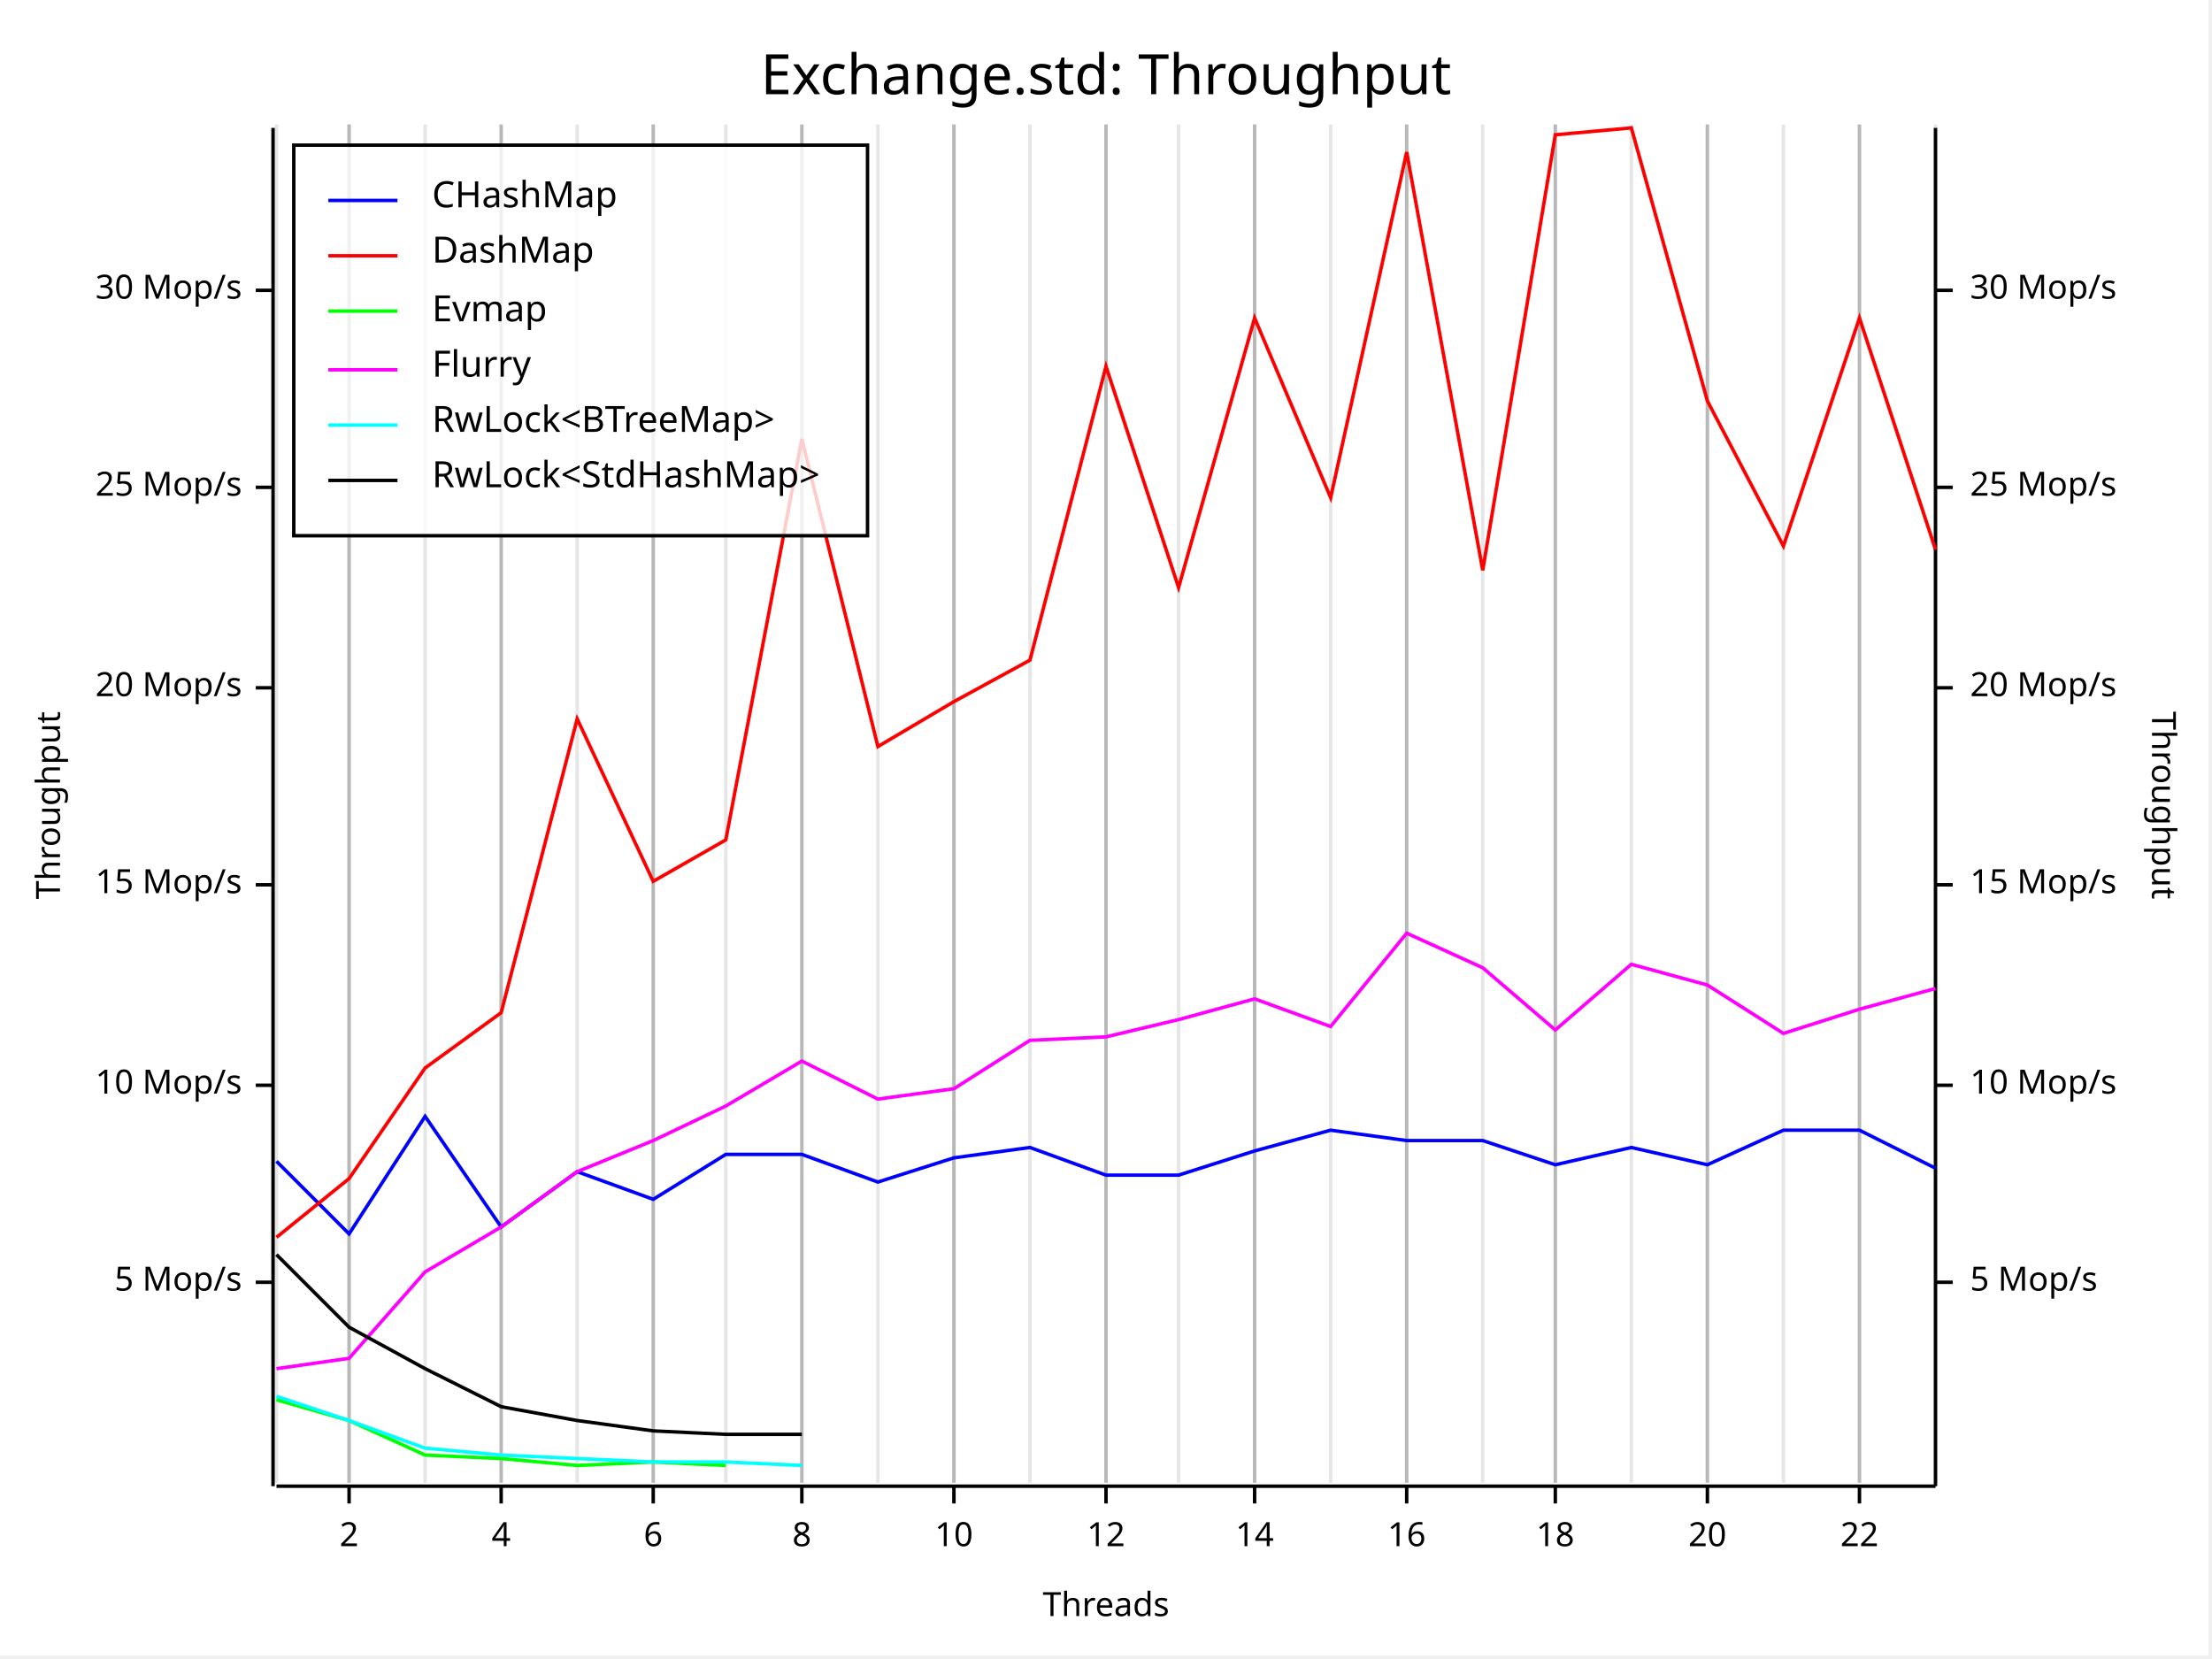
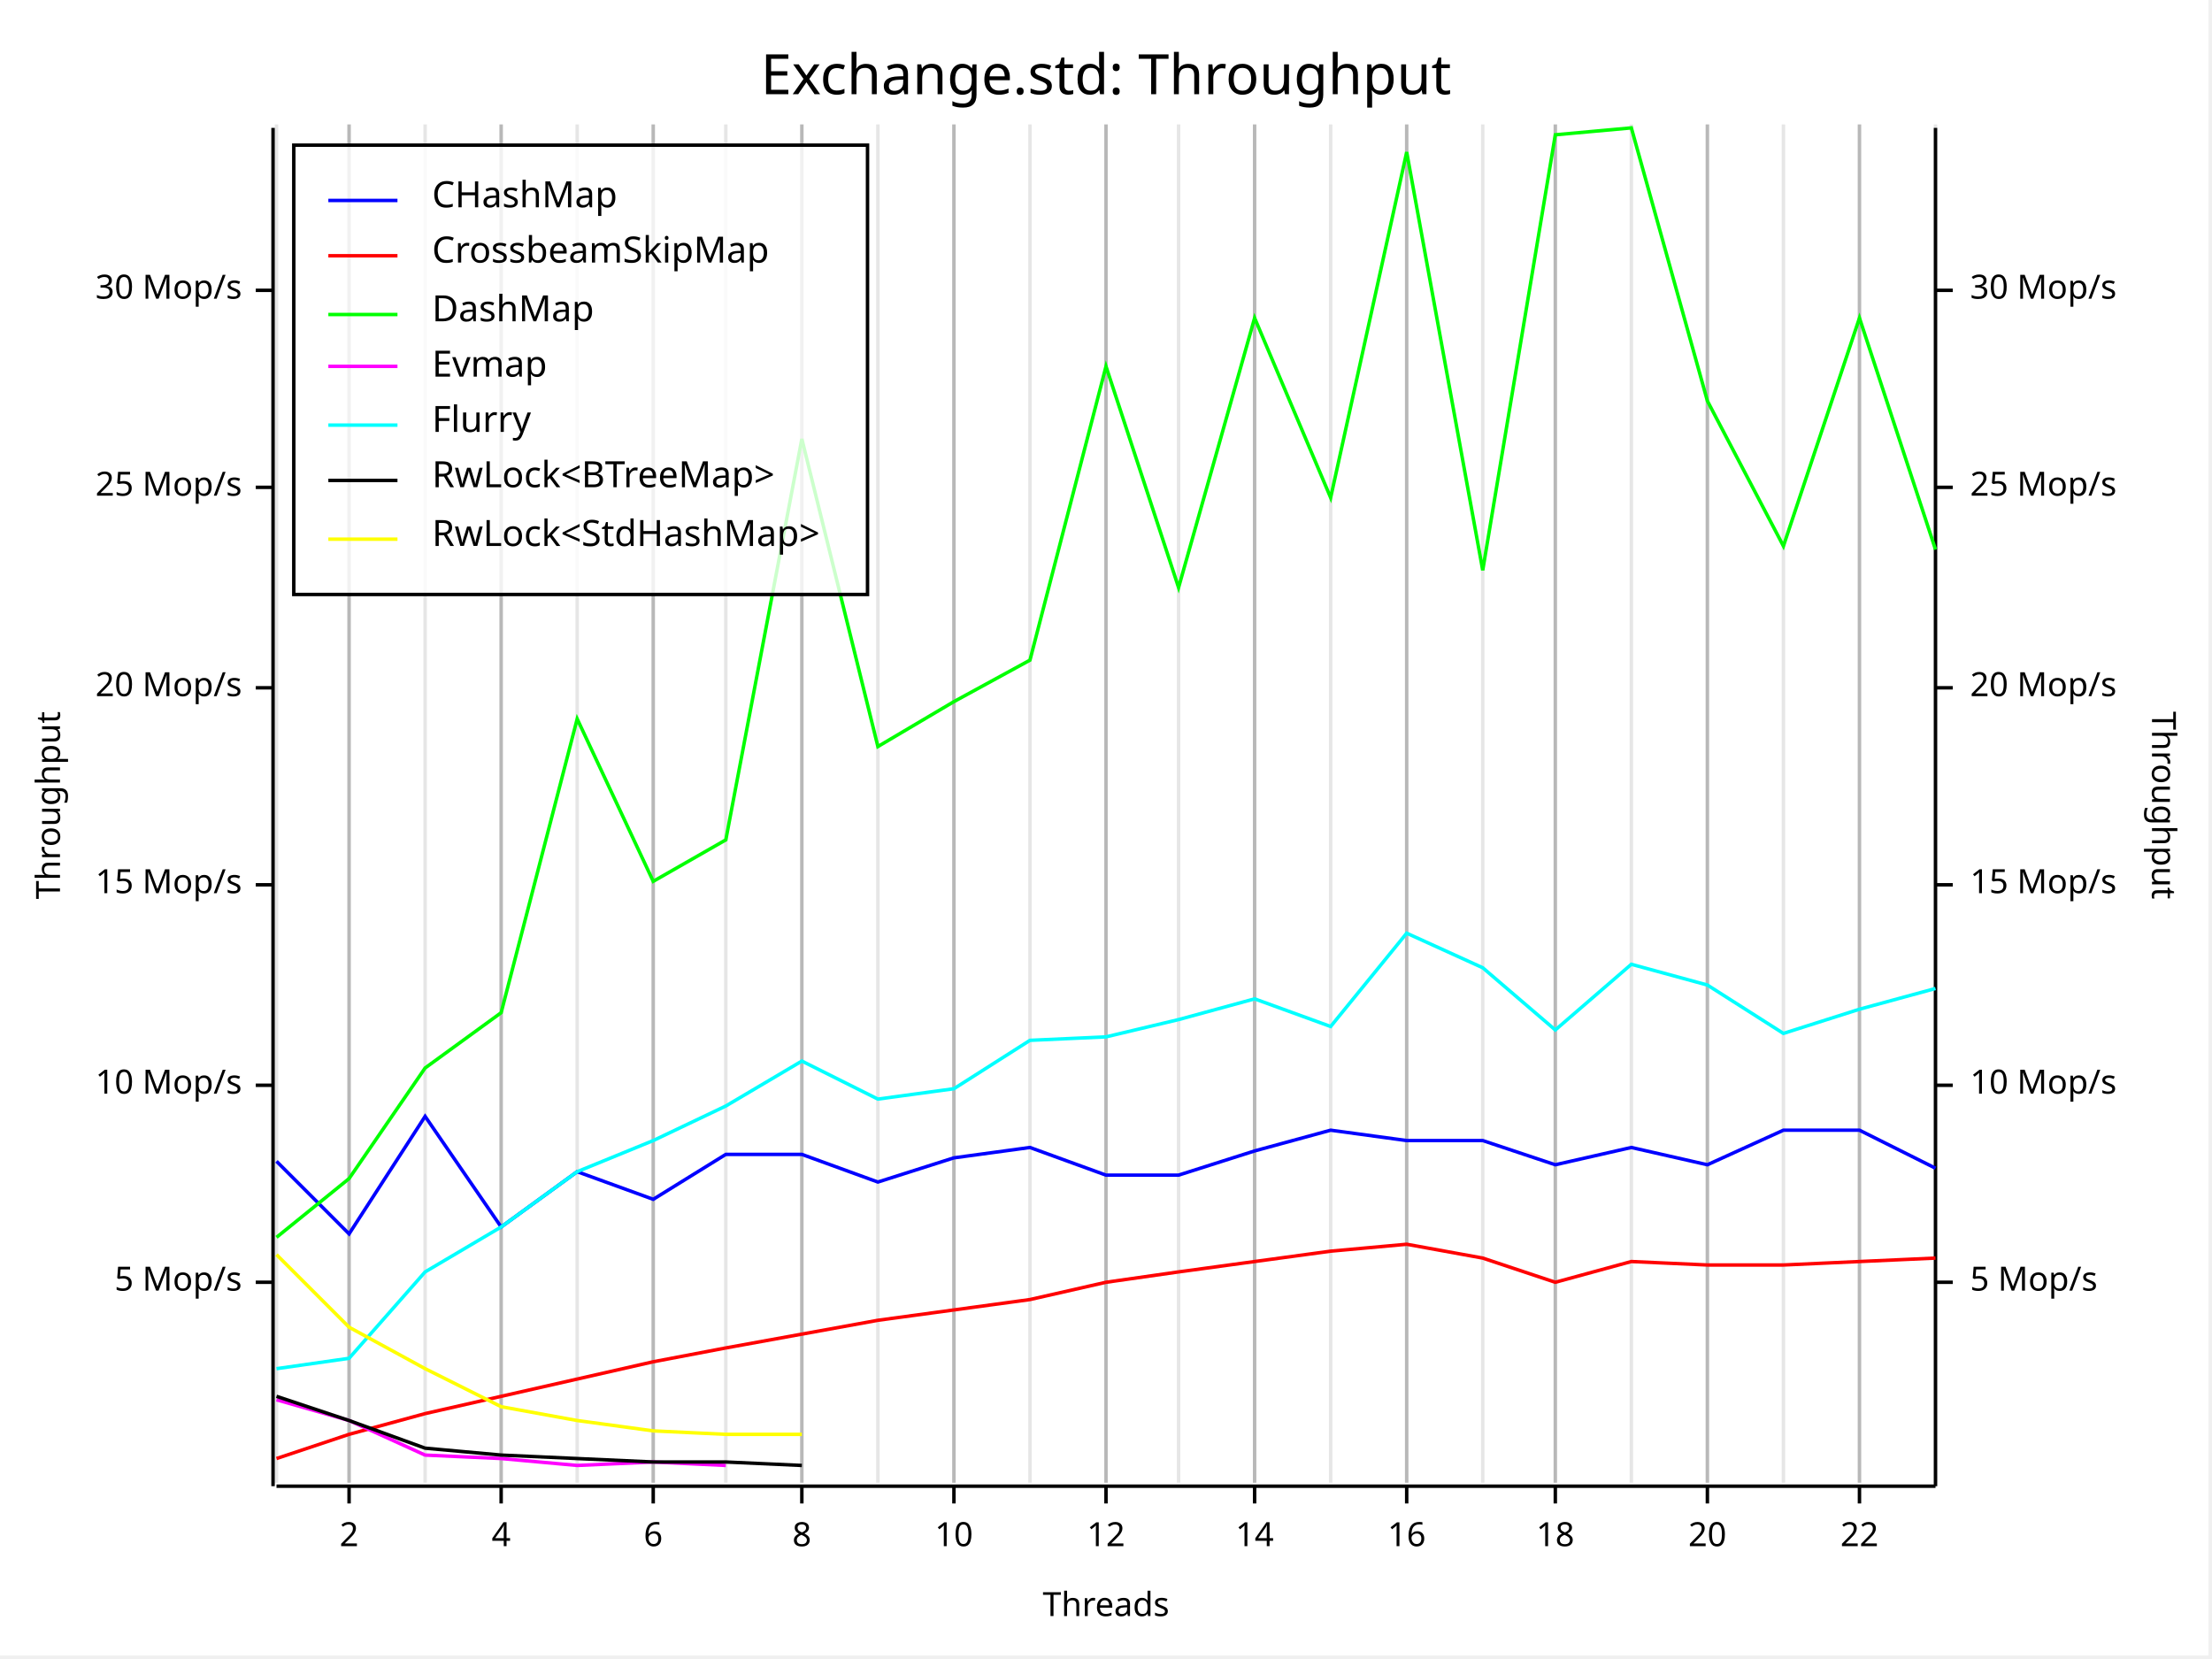
<svg xmlns="http://www.w3.org/2000/svg" width="640" height="480" viewBox="0 0 640 480">
  <rect x="0" y="0" width="639" height="479" opacity="1" fill="#FFFFFF" stroke="none" />
  <text x="320" y="15" dy="0.76em" text-anchor="middle" font-family="Fira Code" font-size="16.129" opacity="1" fill="#000000">
Exchange.std: Throughput
</text>
  <line opacity="0.1" stroke="#000000" stroke-width="1" x1="80" y1="429" x2="80" y2="36" />
  <line opacity="0.1" stroke="#000000" stroke-width="1" x1="101" y1="429" x2="101" y2="36" />
  <line opacity="0.1" stroke="#000000" stroke-width="1" x1="123" y1="429" x2="123" y2="36" />
  <line opacity="0.1" stroke="#000000" stroke-width="1" x1="145" y1="429" x2="145" y2="36" />
  <line opacity="0.1" stroke="#000000" stroke-width="1" x1="167" y1="429" x2="167" y2="36" />
  <line opacity="0.1" stroke="#000000" stroke-width="1" x1="189" y1="429" x2="189" y2="36" />
  <line opacity="0.1" stroke="#000000" stroke-width="1" x1="210" y1="429" x2="210" y2="36" />
  <line opacity="0.1" stroke="#000000" stroke-width="1" x1="232" y1="429" x2="232" y2="36" />
  <line opacity="0.1" stroke="#000000" stroke-width="1" x1="254" y1="429" x2="254" y2="36" />
  <line opacity="0.1" stroke="#000000" stroke-width="1" x1="276" y1="429" x2="276" y2="36" />
  <line opacity="0.1" stroke="#000000" stroke-width="1" x1="298" y1="429" x2="298" y2="36" />
  <line opacity="0.1" stroke="#000000" stroke-width="1" x1="320" y1="429" x2="320" y2="36" />
  <line opacity="0.1" stroke="#000000" stroke-width="1" x1="341" y1="429" x2="341" y2="36" />
  <line opacity="0.1" stroke="#000000" stroke-width="1" x1="363" y1="429" x2="363" y2="36" />
  <line opacity="0.1" stroke="#000000" stroke-width="1" x1="385" y1="429" x2="385" y2="36" />
  <line opacity="0.1" stroke="#000000" stroke-width="1" x1="407" y1="429" x2="407" y2="36" />
  <line opacity="0.1" stroke="#000000" stroke-width="1" x1="429" y1="429" x2="429" y2="36" />
  <line opacity="0.1" stroke="#000000" stroke-width="1" x1="450" y1="429" x2="450" y2="36" />
  <line opacity="0.1" stroke="#000000" stroke-width="1" x1="472" y1="429" x2="472" y2="36" />
  <line opacity="0.1" stroke="#000000" stroke-width="1" x1="494" y1="429" x2="494" y2="36" />
  <line opacity="0.1" stroke="#000000" stroke-width="1" x1="516" y1="429" x2="516" y2="36" />
  <line opacity="0.1" stroke="#000000" stroke-width="1" x1="538" y1="429" x2="538" y2="36" />
  <line opacity="0.1" stroke="#000000" stroke-width="1" x1="560" y1="429" x2="560" y2="36" />
  <text x="10" y="233" dy="0.76em" text-anchor="middle" font-family="sans-serif" font-size="9.677" opacity="1" fill="#000000" transform="rotate(270, 10, 233)">
Throughput
</text>
  <text x="320" y="470" dy="-0.5ex" text-anchor="middle" font-family="sans-serif" font-size="9.677" opacity="1" fill="#000000">
Threads
</text>
  <text x="630" y="233" dy="0.76em" text-anchor="middle" font-family="sans-serif" font-size="9.677" opacity="1" fill="#000000" transform="rotate(90, 630, 233)">
Throughput
</text>
  <line opacity="0.2" stroke="#000000" stroke-width="1" x1="101" y1="429" x2="101" y2="36" />
  <line opacity="0.2" stroke="#000000" stroke-width="1" x1="145" y1="429" x2="145" y2="36" />
  <line opacity="0.2" stroke="#000000" stroke-width="1" x1="189" y1="429" x2="189" y2="36" />
  <line opacity="0.2" stroke="#000000" stroke-width="1" x1="232" y1="429" x2="232" y2="36" />
  <line opacity="0.2" stroke="#000000" stroke-width="1" x1="276" y1="429" x2="276" y2="36" />
  <line opacity="0.2" stroke="#000000" stroke-width="1" x1="320" y1="429" x2="320" y2="36" />
  <line opacity="0.2" stroke="#000000" stroke-width="1" x1="363" y1="429" x2="363" y2="36" />
  <line opacity="0.2" stroke="#000000" stroke-width="1" x1="407" y1="429" x2="407" y2="36" />
  <line opacity="0.2" stroke="#000000" stroke-width="1" x1="450" y1="429" x2="450" y2="36" />
  <line opacity="0.2" stroke="#000000" stroke-width="1" x1="494" y1="429" x2="494" y2="36" />
  <line opacity="0.2" stroke="#000000" stroke-width="1" x1="538" y1="429" x2="538" y2="36" />
  <polyline fill="none" opacity="1" stroke="#000000" stroke-width="1" points="79,37 79,430 " />
  <text x="70" y="371" dy="0.5ex" text-anchor="end" font-family="sans-serif" font-size="9.677" opacity="1" fill="#000000">
5 Mop/s
</text>
  <polyline fill="none" opacity="1" stroke="#000000" stroke-width="1" points="74,371 79,371 " />
  <text x="70" y="314" dy="0.5ex" text-anchor="end" font-family="sans-serif" font-size="9.677" opacity="1" fill="#000000">
10 Mop/s
</text>
  <polyline fill="none" opacity="1" stroke="#000000" stroke-width="1" points="74,314 79,314 " />
  <text x="70" y="256" dy="0.5ex" text-anchor="end" font-family="sans-serif" font-size="9.677" opacity="1" fill="#000000">
15 Mop/s
</text>
  <polyline fill="none" opacity="1" stroke="#000000" stroke-width="1" points="74,256 79,256 " />
  <text x="70" y="199" dy="0.5ex" text-anchor="end" font-family="sans-serif" font-size="9.677" opacity="1" fill="#000000">
20 Mop/s
</text>
  <polyline fill="none" opacity="1" stroke="#000000" stroke-width="1" points="74,199 79,199 " />
  <text x="70" y="141" dy="0.5ex" text-anchor="end" font-family="sans-serif" font-size="9.677" opacity="1" fill="#000000">
25 Mop/s
</text>
  <polyline fill="none" opacity="1" stroke="#000000" stroke-width="1" points="74,141 79,141 " />
  <text x="70" y="84" dy="0.5ex" text-anchor="end" font-family="sans-serif" font-size="9.677" opacity="1" fill="#000000">
30 Mop/s
</text>
  <polyline fill="none" opacity="1" stroke="#000000" stroke-width="1" points="74,84 79,84 " />
  <polyline fill="none" opacity="1" stroke="#000000" stroke-width="1" points="80,430 560,430 " />
  <text x="101" y="440" dy="0.76em" text-anchor="middle" font-family="sans-serif" font-size="9.677" opacity="1" fill="#000000">
2
</text>
  <polyline fill="none" opacity="1" stroke="#000000" stroke-width="1" points="101,430 101,435 " />
  <text x="145" y="440" dy="0.76em" text-anchor="middle" font-family="sans-serif" font-size="9.677" opacity="1" fill="#000000">
4
</text>
  <polyline fill="none" opacity="1" stroke="#000000" stroke-width="1" points="145,430 145,435 " />
  <text x="189" y="440" dy="0.76em" text-anchor="middle" font-family="sans-serif" font-size="9.677" opacity="1" fill="#000000">
6
</text>
  <polyline fill="none" opacity="1" stroke="#000000" stroke-width="1" points="189,430 189,435 " />
  <text x="232" y="440" dy="0.76em" text-anchor="middle" font-family="sans-serif" font-size="9.677" opacity="1" fill="#000000">
8
</text>
  <polyline fill="none" opacity="1" stroke="#000000" stroke-width="1" points="232,430 232,435 " />
  <text x="276" y="440" dy="0.76em" text-anchor="middle" font-family="sans-serif" font-size="9.677" opacity="1" fill="#000000">
10
</text>
  <polyline fill="none" opacity="1" stroke="#000000" stroke-width="1" points="276,430 276,435 " />
  <text x="320" y="440" dy="0.76em" text-anchor="middle" font-family="sans-serif" font-size="9.677" opacity="1" fill="#000000">
12
</text>
  <polyline fill="none" opacity="1" stroke="#000000" stroke-width="1" points="320,430 320,435 " />
  <text x="363" y="440" dy="0.76em" text-anchor="middle" font-family="sans-serif" font-size="9.677" opacity="1" fill="#000000">
14
</text>
  <polyline fill="none" opacity="1" stroke="#000000" stroke-width="1" points="363,430 363,435 " />
  <text x="407" y="440" dy="0.76em" text-anchor="middle" font-family="sans-serif" font-size="9.677" opacity="1" fill="#000000">
16
</text>
  <polyline fill="none" opacity="1" stroke="#000000" stroke-width="1" points="407,430 407,435 " />
  <text x="450" y="440" dy="0.76em" text-anchor="middle" font-family="sans-serif" font-size="9.677" opacity="1" fill="#000000">
18
</text>
  <polyline fill="none" opacity="1" stroke="#000000" stroke-width="1" points="450,430 450,435 " />
  <text x="494" y="440" dy="0.76em" text-anchor="middle" font-family="sans-serif" font-size="9.677" opacity="1" fill="#000000">
20
</text>
  <polyline fill="none" opacity="1" stroke="#000000" stroke-width="1" points="494,430 494,435 " />
  <text x="538" y="440" dy="0.76em" text-anchor="middle" font-family="sans-serif" font-size="9.677" opacity="1" fill="#000000">
22
</text>
  <polyline fill="none" opacity="1" stroke="#000000" stroke-width="1" points="538,430 538,435 " />
  <polyline fill="none" opacity="1" stroke="#000000" stroke-width="1" points="560,37 560,430 " />
  <text x="570" y="371" dy="0.5ex" text-anchor="start" font-family="sans-serif" font-size="9.677" opacity="1" fill="#000000">
5 Mop/s
</text>
  <polyline fill="none" opacity="1" stroke="#000000" stroke-width="1" points="560,371 565,371 " />
  <text x="570" y="314" dy="0.5ex" text-anchor="start" font-family="sans-serif" font-size="9.677" opacity="1" fill="#000000">
10 Mop/s
</text>
  <polyline fill="none" opacity="1" stroke="#000000" stroke-width="1" points="560,314 565,314 " />
  <text x="570" y="256" dy="0.5ex" text-anchor="start" font-family="sans-serif" font-size="9.677" opacity="1" fill="#000000">
15 Mop/s
</text>
  <polyline fill="none" opacity="1" stroke="#000000" stroke-width="1" points="560,256 565,256 " />
  <text x="570" y="199" dy="0.5ex" text-anchor="start" font-family="sans-serif" font-size="9.677" opacity="1" fill="#000000">
20 Mop/s
</text>
  <polyline fill="none" opacity="1" stroke="#000000" stroke-width="1" points="560,199 565,199 " />
  <text x="570" y="141" dy="0.5ex" text-anchor="start" font-family="sans-serif" font-size="9.677" opacity="1" fill="#000000">
25 Mop/s
</text>
  <polyline fill="none" opacity="1" stroke="#000000" stroke-width="1" points="560,141 565,141 " />
  <text x="570" y="84" dy="0.5ex" text-anchor="start" font-family="sans-serif" font-size="9.677" opacity="1" fill="#000000">
30 Mop/s
</text>
  <polyline fill="none" opacity="1" stroke="#000000" stroke-width="1" points="560,84 565,84 " />
  <polyline fill="none" opacity="1" stroke="#0000FF" stroke-width="1" points="80,336 101,357 123,323 145,355 167,339 189,347 210,334 232,334 254,342 276,335 298,332 320,340 341,340 363,333 385,327 407,330 429,330 450,337 472,332 494,337 516,327 538,327 560,338 " />
-   <polyline fill="none" opacity="1" stroke="#FF0000" stroke-width="1" points="80,358 101,341 123,309 145,293 167,208 189,255 210,243 232,127 254,216 276,203 298,191 320,106 341,170 363,92 385,144 407,44 429,165 450,39 472,37 494,116 516,158 538,92 560,159 " />
-   <polyline fill="none" opacity="1" stroke="#00FF00" stroke-width="1" points="80,405 101,411 123,421 145,422 167,424 189,423 210,424 " />
-   <polyline fill="none" opacity="1" stroke="#FF00FF" stroke-width="1" points="80,396 101,393 123,368 145,355 167,339 189,330 210,320 232,307 254,318 276,315 298,301 320,300 341,295 363,289 385,297 407,270 429,280 450,298 472,279 494,285 516,299 538,292 560,286 " />
-   <polyline fill="none" opacity="1" stroke="#00FFFF" stroke-width="1" points="80,404 101,411 123,419 145,421 167,422 189,423 210,423 232,424 " />
-   <polyline fill="none" opacity="1" stroke="#000000" stroke-width="1" points="80,363 101,384 123,396 145,407 167,411 189,414 210,415 232,415 " />
-   <rect x="85" y="42" width="166" height="113" opacity="0.8" fill="#FFFFFF" stroke="none" />
-   <rect x="85" y="42" width="166" height="113" opacity="1" fill="none" stroke="#000000" />
+   <polyline fill="none" opacity="1" stroke="#FF0000" stroke-width="1" points="80,422 101,415 123,409 145,404 167,399 189,394 210,390 232,386 254,382 276,379 298,376 320,371 341,368 363,365 385,362 407,360 429,364 450,371 472,365 494,366 516,366 538,365 560,364 " />
+   <polyline fill="none" opacity="1" stroke="#00FF00" stroke-width="1" points="80,358 101,341 123,309 145,293 167,208 189,255 210,243 232,127 254,216 276,203 298,191 320,106 341,170 363,92 385,144 407,44 429,165 450,39 472,37 494,116 516,158 538,92 560,159 " />
+   <polyline fill="none" opacity="1" stroke="#FF00FF" stroke-width="1" points="80,405 101,411 123,421 145,422 167,424 189,423 210,424 " />
+   <polyline fill="none" opacity="1" stroke="#00FFFF" stroke-width="1" points="80,396 101,393 123,368 145,355 167,339 189,330 210,320 232,307 254,318 276,315 298,301 320,300 341,295 363,289 385,297 407,270 429,280 450,298 472,279 494,285 516,299 538,292 560,286 " />
+   <polyline fill="none" opacity="1" stroke="#000000" stroke-width="1" points="80,404 101,411 123,419 145,421 167,422 189,423 210,423 232,424 " />
+   <polyline fill="none" opacity="1" stroke="#FFFF00" stroke-width="1" points="80,363 101,384 123,396 145,407 167,411 189,414 210,415 232,415 " />
+   <rect x="85" y="42" width="166" height="130" opacity="0.8" fill="#FFFFFF" stroke="none" />
+   <rect x="85" y="42" width="166" height="130" opacity="1" fill="none" stroke="#000000" />
  <text x="125" y="52" dy="0.76em" text-anchor="start" font-family="Fira Code" font-size="10.484" opacity="1" fill="#000000">
CHashMap
</text>
  <text x="125" y="68" dy="0.76em" text-anchor="start" font-family="Fira Code" font-size="10.484" opacity="1" fill="#000000">
+ CrossbeamSkipMap
+ </text>
+   <text x="125" y="85" dy="0.76em" text-anchor="start" font-family="Fira Code" font-size="10.484" opacity="1" fill="#000000">
DashMap
</text>
-   <text x="125" y="85" dy="0.76em" text-anchor="start" font-family="Fira Code" font-size="10.484" opacity="1" fill="#000000">
+   <text x="125" y="101" dy="0.76em" text-anchor="start" font-family="Fira Code" font-size="10.484" opacity="1" fill="#000000">
Evmap
</text>
-   <text x="125" y="101" dy="0.76em" text-anchor="start" font-family="Fira Code" font-size="10.484" opacity="1" fill="#000000">
+   <text x="125" y="117" dy="0.76em" text-anchor="start" font-family="Fira Code" font-size="10.484" opacity="1" fill="#000000">
Flurry
</text>
-   <text x="125" y="117" dy="0.76em" text-anchor="start" font-family="Fira Code" font-size="10.484" opacity="1" fill="#000000">
+   <text x="125" y="133" dy="0.76em" text-anchor="start" font-family="Fira Code" font-size="10.484" opacity="1" fill="#000000">
RwLock&lt;BTreeMap&gt;
</text>
-   <text x="125" y="133" dy="0.76em" text-anchor="start" font-family="Fira Code" font-size="10.484" opacity="1" fill="#000000">
+   <text x="125" y="150" dy="0.76em" text-anchor="start" font-family="Fira Code" font-size="10.484" opacity="1" fill="#000000">
RwLock&lt;StdHashMap&gt;
</text>
  <polyline fill="none" opacity="1" stroke="#0000FF" stroke-width="1" points="95,58 115,58 " />
  <polyline fill="none" opacity="1" stroke="#FF0000" stroke-width="1" points="95,74 115,74 " />
-   <polyline fill="none" opacity="1" stroke="#00FF00" stroke-width="1" points="95,90 115,90 " />
-   <polyline fill="none" opacity="1" stroke="#FF00FF" stroke-width="1" points="95,107 115,107 " />
+   <polyline fill="none" opacity="1" stroke="#00FF00" stroke-width="1" points="95,91 115,91 " />
+   <polyline fill="none" opacity="1" stroke="#FF00FF" stroke-width="1" points="95,106 115,106 " />
  <polyline fill="none" opacity="1" stroke="#00FFFF" stroke-width="1" points="95,123 115,123 " />
  <polyline fill="none" opacity="1" stroke="#000000" stroke-width="1" points="95,139 115,139 " />
+   <polyline fill="none" opacity="1" stroke="#FFFF00" stroke-width="1" points="95,156 115,156 " />
</svg>
